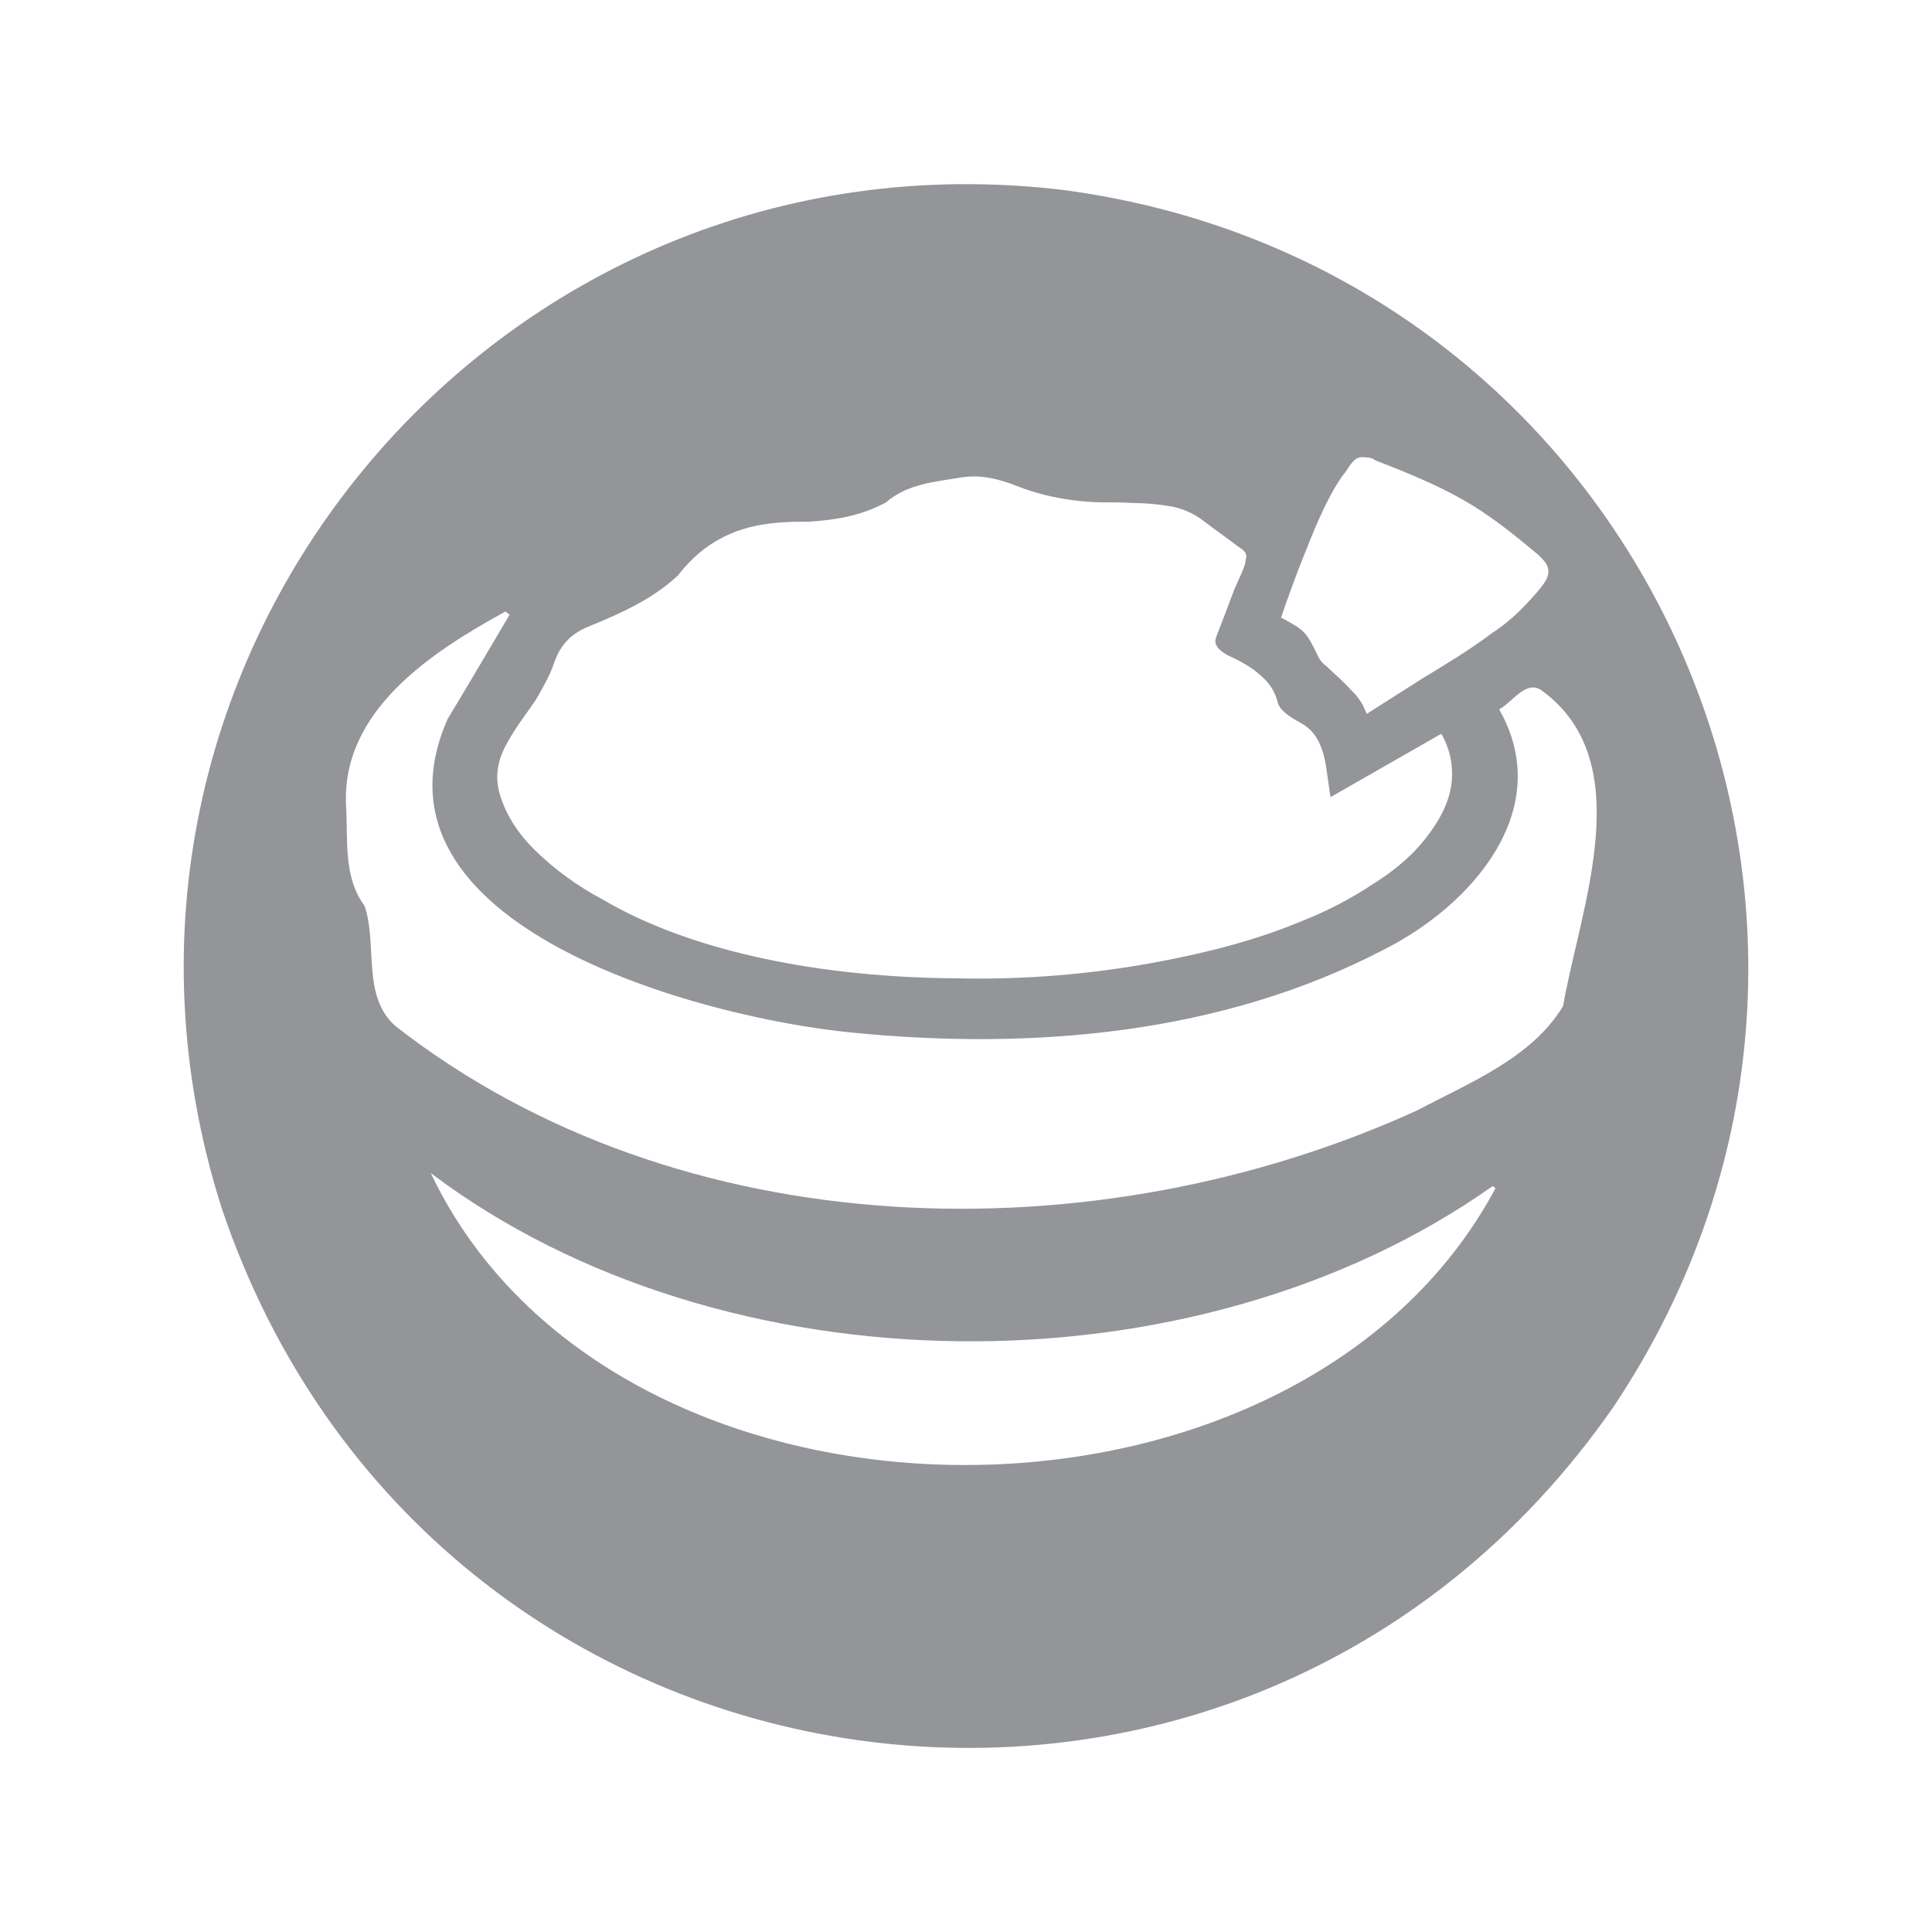
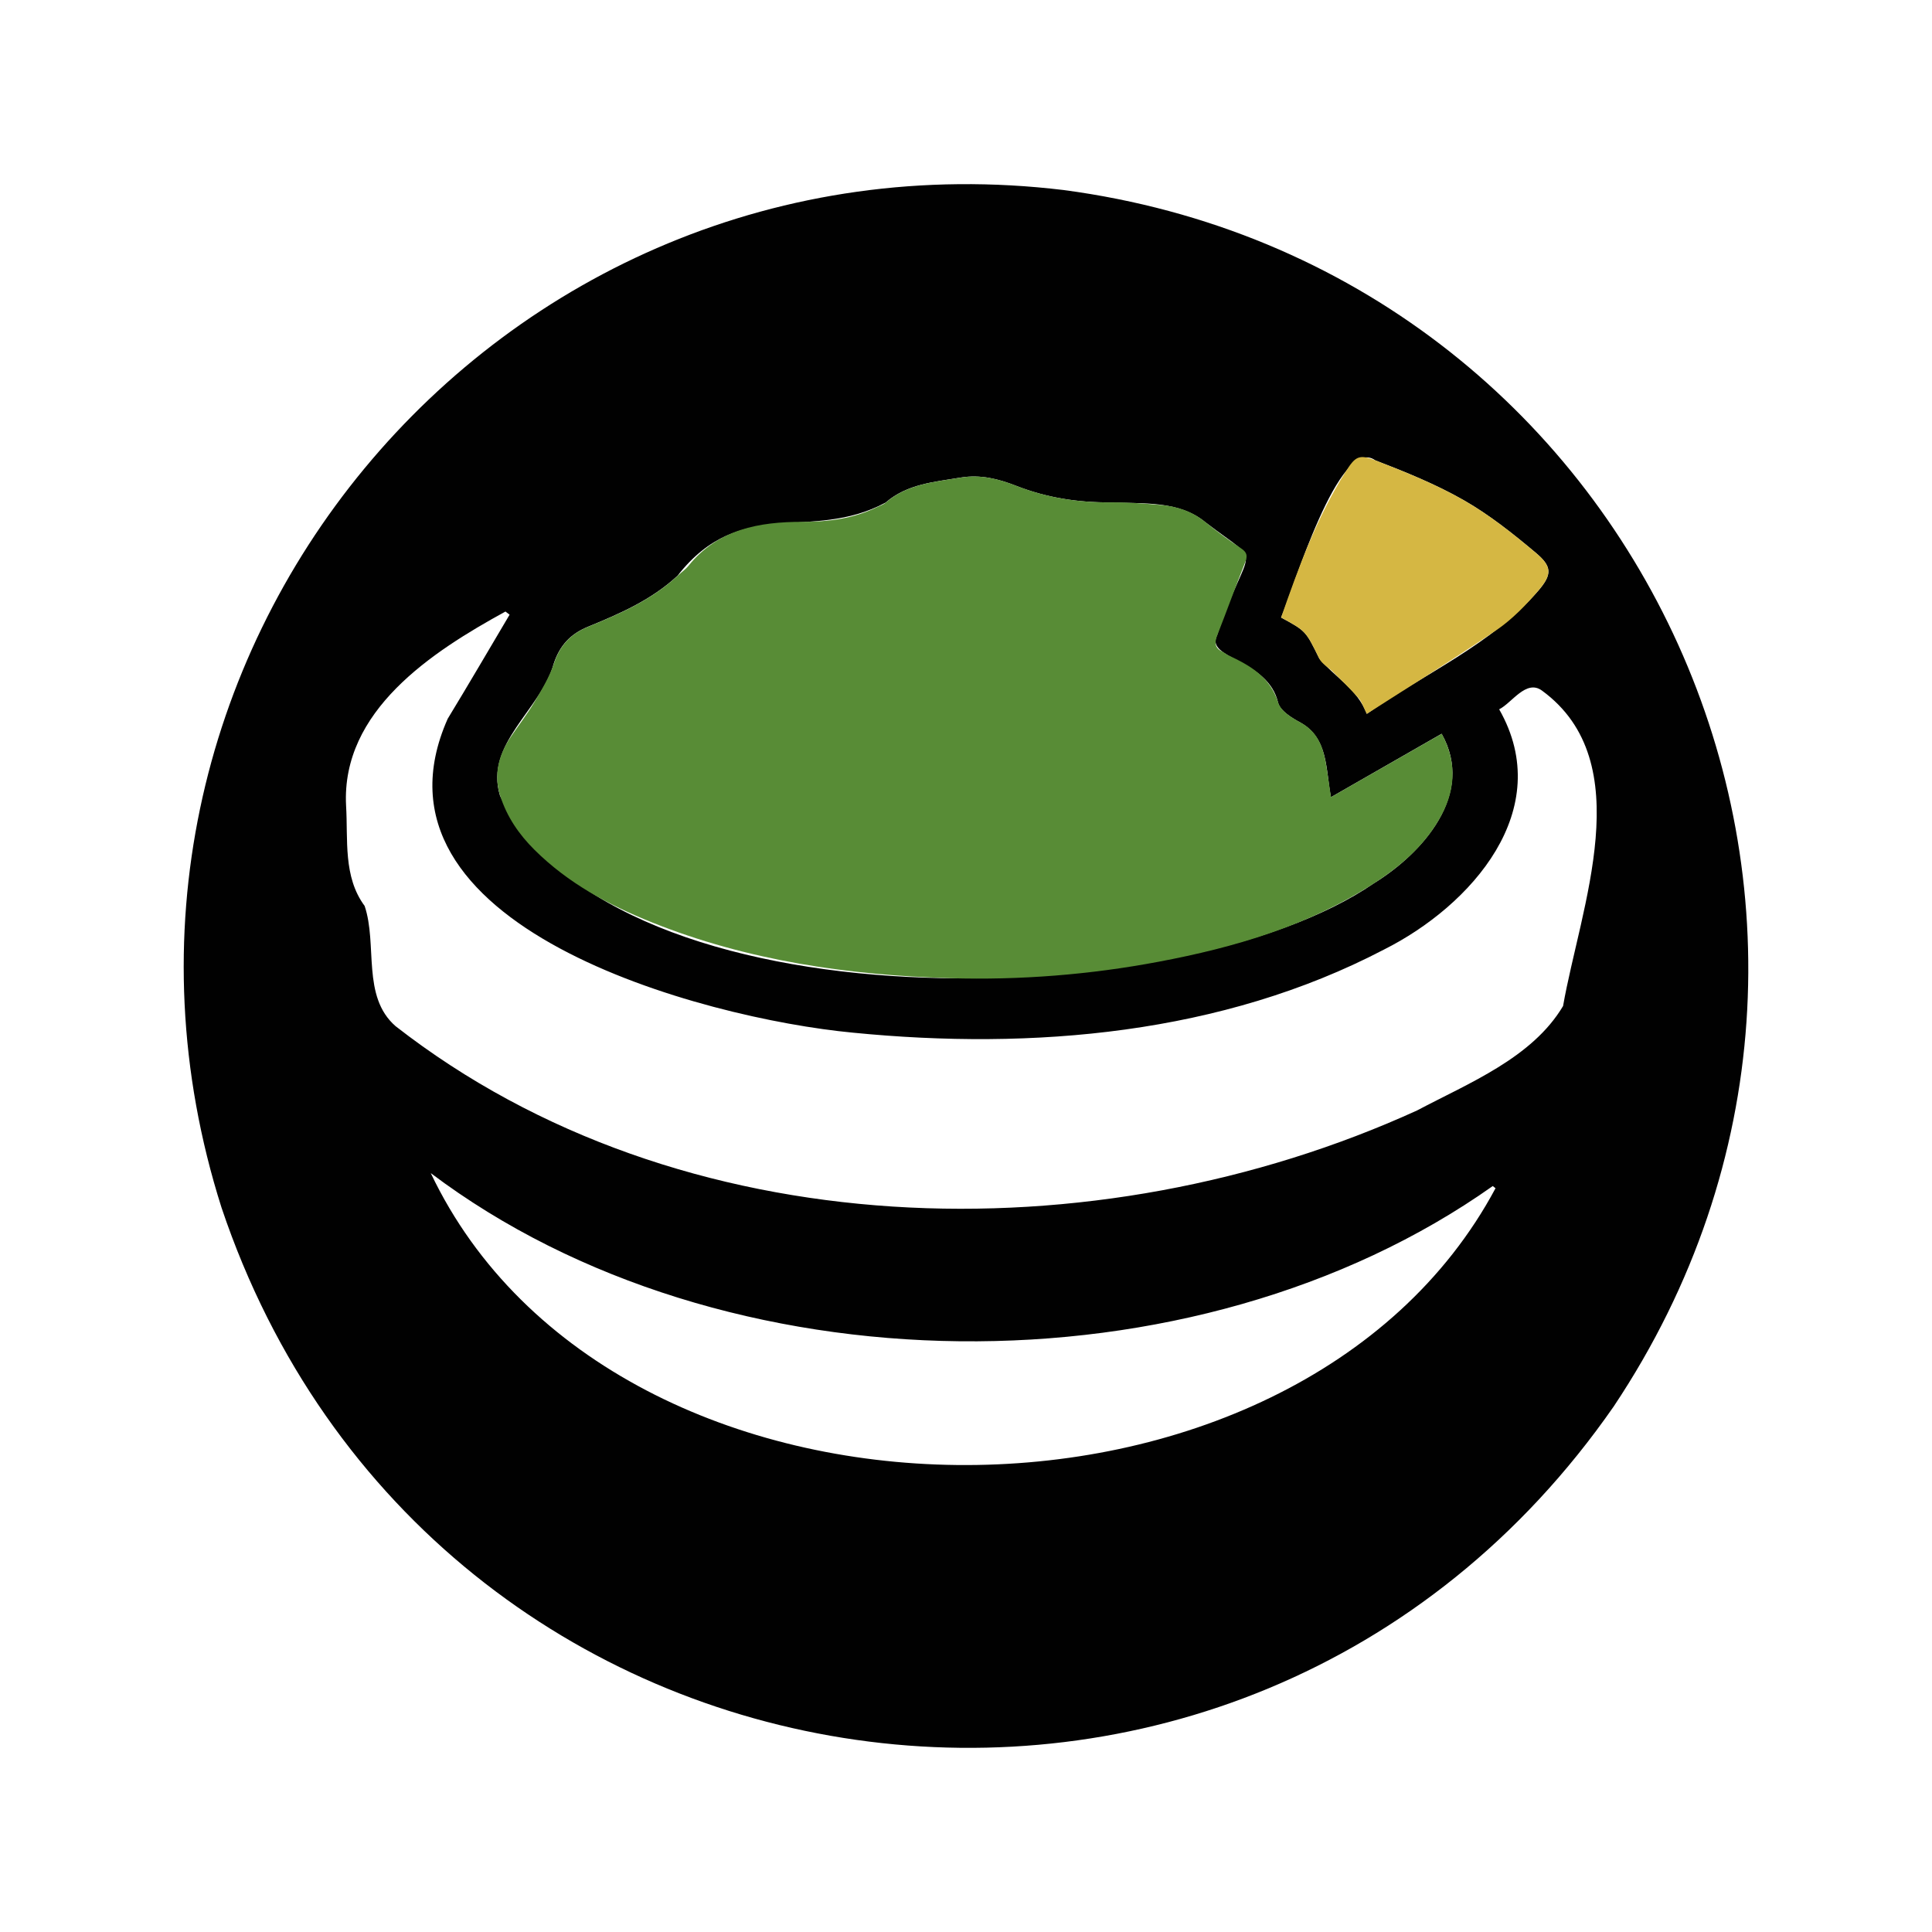
<svg xmlns="http://www.w3.org/2000/svg" width="50px" height="50px" viewBox="0 0 1024 1024">
-   <path d="m563.81 100.73c-301.3-36.33-538.24 250.03-446.42 539.27 110.13 327.84 540.74 389.5 737.93 105.46 172.2-258.09 16.03-603.81-291.51-644.73zm128 192c6.22-16.1 13.86-33.48 21.62-43 3.79-6 5.83-8.11 10.48-7.27a7.44 7.44 0 0 1 5.07 1.55c16 6.19 32.08 12.68 46.93 21.16 13.55 7.74 26 17.68 38 27.75a29.36 29.36 0 0 1 5 5 12.93 12.93 0 0 1 1 1.71c1.94 4 .32 7.76-4.59 13.48l-.11.12c-6.51 7.58-13.7 15-21.9 20.62-.74.51-1.49 1-2.24 1.51-11.76 8.87-24.46 16.55-37.23 24.28-9.73 6.19-19.53 12.38-29.38 18.7-.85-1.67-1.47-3.11-2-4.36a38.37 38.37 0 0 0 -3.66-5.42c-2.64-2.86-5.37-5.64-8.13-8.39-2.5-2.29-5.05-4.55-7.49-7a13.5 13.5 0 0 1 -3.98-4.17c-7.1-14.41-6.92-14.5-20.23-21.68 4.03-11.62 8.17-23.21 12.79-34.57zm-398.2 58.89c3.2-9.57 8.84-15.65 18.13-19.45 3.18-1.3 6.36-2.62 9.51-4 13.67-5.92 26.87-12.73 38-23.11 7.34-9.41 14.87-15.52 22.57-19.55 13-7.19 28-9 43.54-9h3.49c13.19-.94 26.74-2.69 40.61-10.15 11.47-9.89 25.75-10.93 39.78-13.26 10.52-1.74 20.14.74 29.57 4.43a122.61 122.61 0 0 0 15.19 4.87 138.21 138.21 0 0 0 34.7 3.87c4.29 0 8.6.11 12.9.36a115.47 115.47 0 0 1 16.9 1.41 40.61 40.61 0 0 1 20.36 8.79c7.93 6 13.33 9.64 16.73 12.4.67.46 1.33.92 2 1.36 2.74 1.83 3.43 3.44 2.66 6.1-.16 3.22-2.43 7.54-6 15.63-3.06 8.1-6.07 16.22-9.26 24.27a12.86 12.86 0 0 0 -.85 3.05c0 2.33 1.5 4.2 3.94 6 .89.45 1.66 1.18 2.57 1.61 6.5 3 12.68 6.25 17.64 10.88a26.25 26.25 0 0 1 9 14.48 10.17 10.17 0 0 0 2.42 3.83c2.49 2.64 6.27 4.87 9.44 6.58a22.7 22.7 0 0 1 9.67 9.81v.08l.34.66c2.68 5.41 3.62 11.71 4.46 18.16.51 3.41 1 6.95 1.59 10.78l58.72-33.6a42.2 42.2 0 0 1 5.63 18.67c.55 8.15-1.42 16.2-5.66 24.21-.16.31-.34.6-.5.9-.36.66-.72 1.31-1.09 1.95l-.07.11c-.53.91-1.09 1.82-1.67 2.71-.52.8-1.06 1.59-1.61 2.37l-.51.72c-.36.49-.72 1-1.09 1.48a88.06 88.06 0 0 1 -9.36 10.84 117 117 0 0 1 -19.81 15.36 198.05 198.05 0 0 1 -37.43 19.65c-24.44 10.28-50.24 16.89-76.6 21.85a514.29 514.29 0 0 1 -107.78 8.8c-69.44-.51-138.71-13.35-187-41.81a155.87 155.87 0 0 1 -36.09-26.32c-8.23-8.18-14.62-17.5-18.16-28.64v-.05c-3.28-10.4-1.16-19.84 4.1-28.67 4.09-7.55 9.79-14.73 14.79-22.14 3.57-6.2 7.29-12.52 9.54-19.26zm-65.29 270.16c154.76 116.65 404.79 118.72 562.87 6.84l1.47 1.16c-105.82 197.86-467.27 195.98-564.34-8zm600.14-88.57c-16.4 27.53-50 40.83-77.36 55.34-170.33 77.68-390.51 73.08-541.45-44.67-18-15.72-9.47-43.16-16.39-63.72-11.49-15.51-8.74-35.11-9.83-53.13-2.6-50.3 45.42-81.55 84.47-102.9l2.2 1.66c-10.91 18.39-21.67 36.87-32.77 55.15-48.88 110.06 135.4 158.87 214.67 166.39 95.24 9.43 195.64.87 281.56-44.07 46.15-23.18 91.39-74.07 61-127.31 6.74-3.33 14.32-16.11 22.73-9.89 51.8 37.94 20.25 115.2 11.17 167.15z" fill="#939598" />
+   <path d="m563.81 100.73c307.54 40.92 463.71 386.64 291.51 644.69-197.19 284.04-627.8 222.38-737.93-105.42-91.82-289.24 145.12-575.6 446.42-539.27zm141.63 321.79c-2.87-14.86-1.33-31.18-16.13-39.51-4.61-2.48-10.52-6.08-11.86-10.41-5.21-23.47-39-23.12-32.34-36 16.77-50.86 25.87-35.33-6.2-59.78-14.06-11.63-33.12-9.73-50.18-10.56-17.23.15-33.85-2.41-50-8.71-9.43-3.69-19-6.17-29.57-4.43-14 2.33-28.31 3.37-39.78 13.26-39.72 21.35-76.83-4.07-110.23 38.72-13.69 12.77-30.53 20.14-47.5 27.08-9.29 3.8-14.93 9.88-18.13 19.45-6.68 24.59-36.84 42.48-28.51 70.11 61 124.14 361.47 116.52 463.09 46.48 26-16 54-47.48 36-79.31zm-435.34-96.73-2.2-1.66c-39 21.35-87.07 52.6-84.47 102.9 1.09 18-1.66 37.62 9.83 53.13 6.92 20.56-1.65 48 16.39 63.72 150.94 117.75 371.12 122.35 541.45 44.67 27.39-14.51 61-27.81 77.36-55.34 9.08-52 40.63-129.26-11.14-167.15-8.41-6.22-16 6.56-22.73 9.89 30.39 53.24-14.85 104.13-61 127.31-85.92 44.94-186.32 53.5-281.59 44.07-79.3-7.52-263.58-56.33-214.7-166.39 11.13-18.28 21.89-36.76 32.8-55.15zm-41.78 296c97.07 204 458.52 205.86 564.34 8l-1.47-1.16c-158.08 111.87-408.11 109.8-562.87-6.85zm450.68-294.49c13.31 7.18 13.13 7.27 20.23 21.68 8.44 10.18 20.12 16.06 25.2 29.38 31-21.63 66.07-36.67 90.86-65.23 7.47-8.7 7.38-12.88-1.39-20.22-12-10.07-24.46-20-38-27.75-14.85-8.48-30.93-15-46.93-21.16-19.32-14-43.88 69.46-49.97 83.3z" fill="#010101" />
+   <path d="m705.44 422.52 58.72-33.6c7.87 14.65 7.41 28.83 0 42.88-8.32 15.71-21.38 27-36 36.43-34.81 22.51-73.77 33.92-114 41.5a514.62 514.62 0 0 1 -110.64 8.73c-54.14-1.62-107.27-9.28-157.94-29.57-23-9.2-44.53-20.81-62.32-38.49-8.23-8.18-14.62-17.51-18.16-28.65-3.63-11.41-.74-21.69 5.68-31.27 4.09-6.09 8.62-11.9 12.36-18.19 3.93-6.64 8.05-13.4 10.47-20.65 3.2-9.57 8.84-15.65 18.13-19.45 17-6.94 33.81-14.31 47.5-27.09 1.89-1.76 4.09-3.27 5.7-5.26 15.68-19.4 37.46-23.27 60.43-23.26 13.82 0 27.05-1.7 39.53-7.81 1.55-.75 3.31-1.28 4.57-2.38 11.47-9.89 25.75-10.93 39.78-13.26 10.52-1.74 20.14.74 29.57 4.43 16.11 6.3 32.73 8.86 50 8.71 8.82-.07 17.67.62 26.47 1.38s16.74 3.44 23.71 9.18a229.93 229.93 0 0 0 18.76 13.78c3.15 2.1 3.6 3.92 2.22 7.37-5.09 12.81-9.7 25.81-14.78 38.63-1.63 4.13-1.31 7 2.92 8.92 1 .45 1.77 1.26 2.74 1.71 11.7 5.47 22.37 11.47 26.68 25.36 1.34 4.33 7.25 7.93 11.85 10.41 8.62 4.64 11.61 12.26 13.25 20.92 1.02 5.86 1.75 11.78 2.8 18.59z" fill="#588c36" />
+   <path d="m679 327.3c9.29-26.61 18.95-53.09 34.12-77.13 5.16-8.18 7-9.6 15.84-6.17 16 6.19 32.08 12.68 46.93 21.16 13.55 7.74 26 17.68 38 27.75 8.77 7.34 8.86 11.52 1.39 20.22-6.54 7.62-13.77 15.12-22 20.74-22.4 15.27-45.49 29.5-68.85 44.49-1.94-3.83-2.69-6.47-4.34-8.31-4.34-4.87-9-9.42-13.67-14-2.39-2.38-5.79-4.19-7.19-7-7.13-14.48-6.95-14.57-20.23-21.75z" fill="#d5b743" />
</svg>
